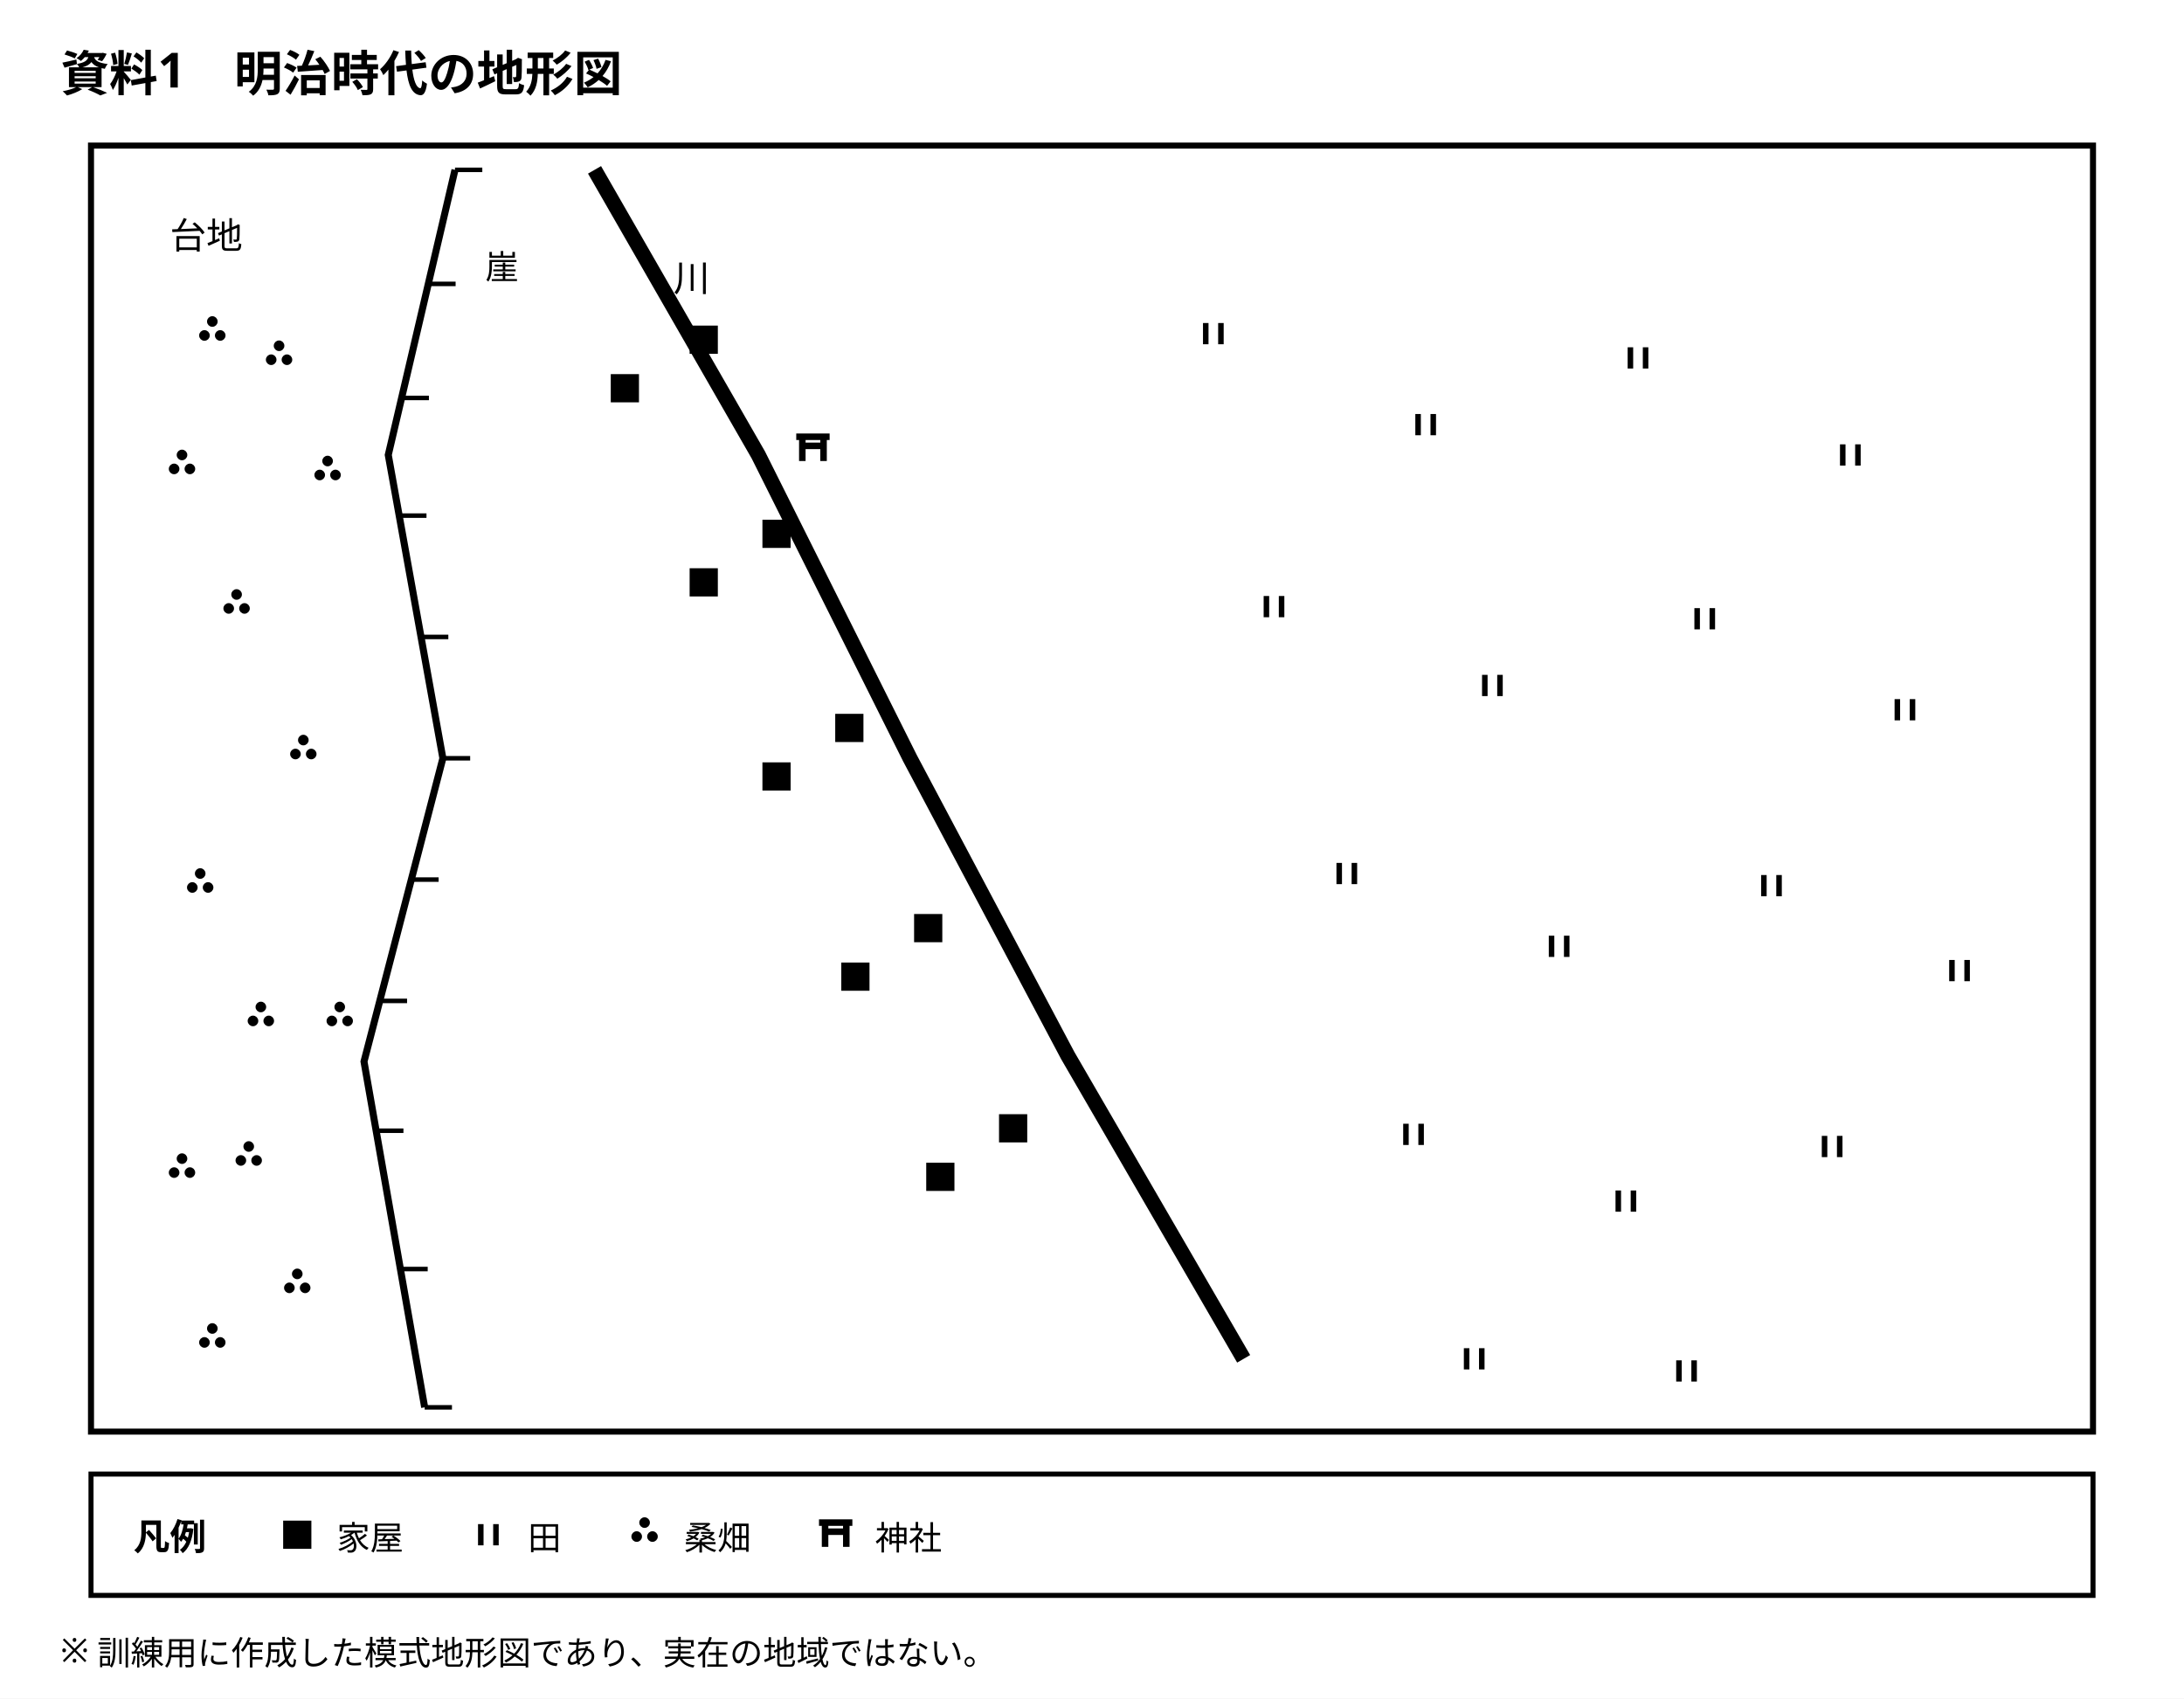
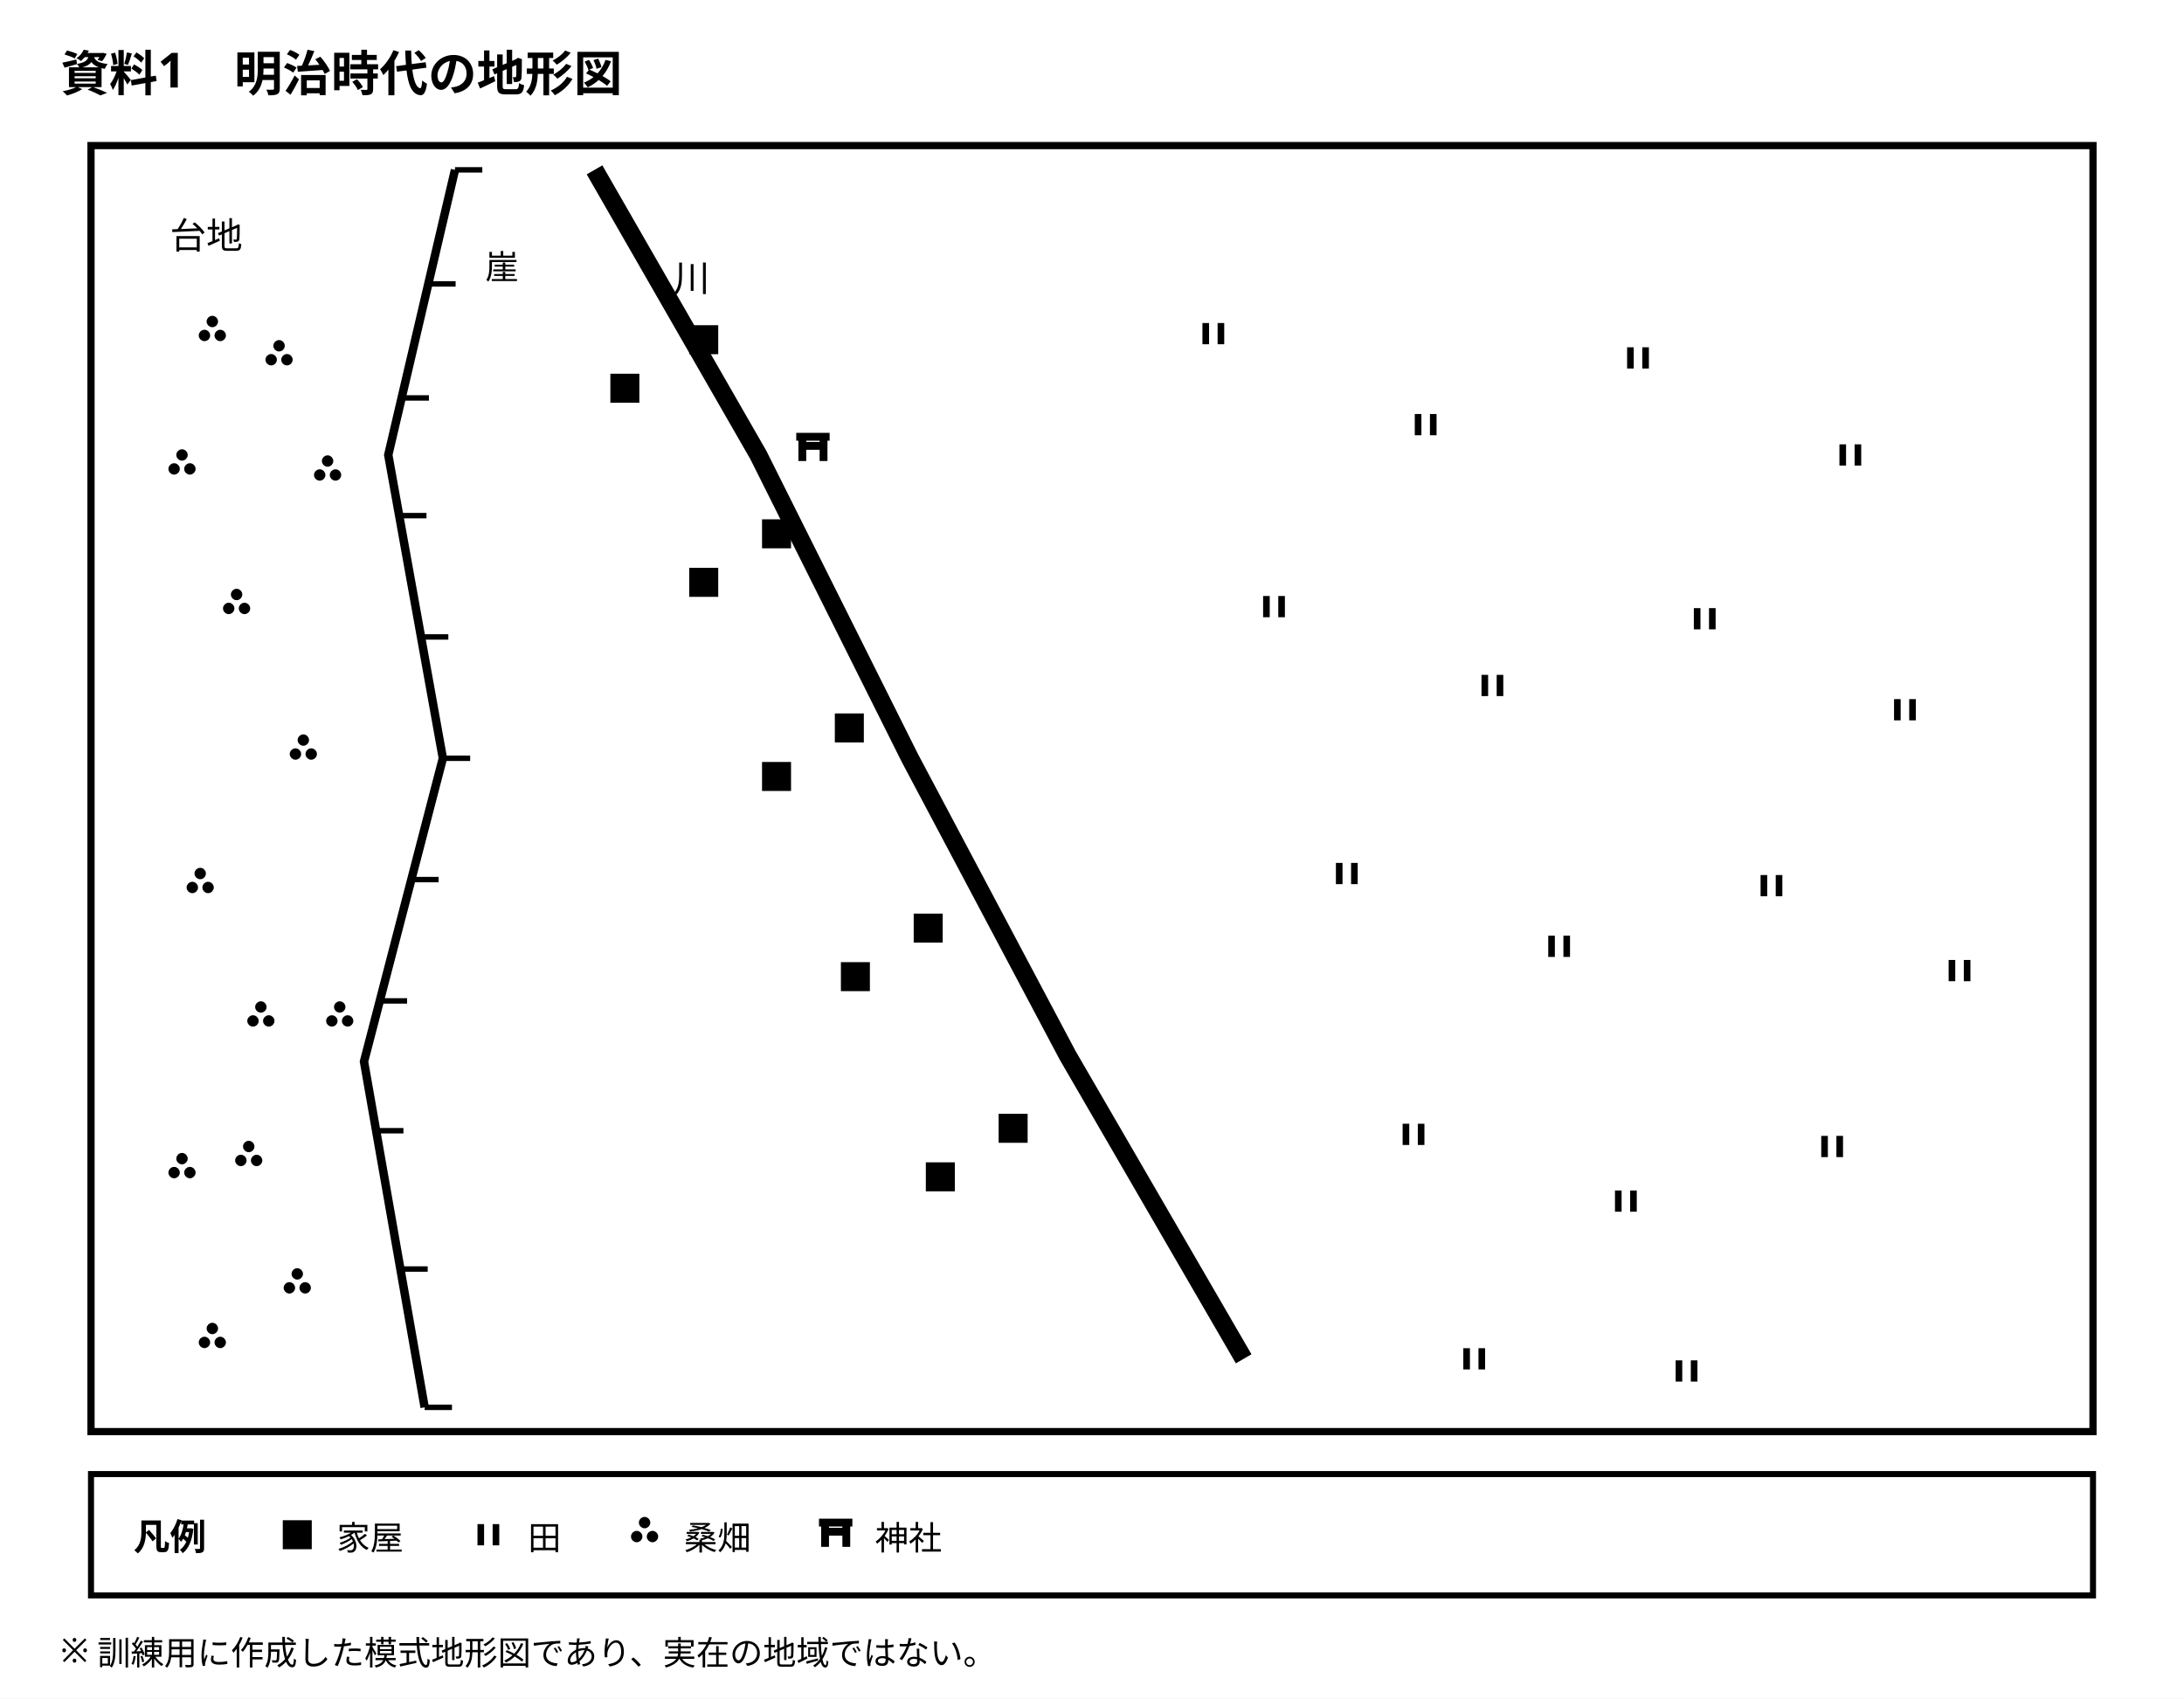
<svg xmlns="http://www.w3.org/2000/svg" viewBox="0 0 720 560" width="720" height="560" role="img" aria-label="明治時代の模式地形図">
  <defs>
    <pattern id="pDiag" width="8" height="8" patternUnits="userSpaceOnUse">
      <rect width="8" height="8" fill="#fff" />
-       <path d="M0 8 L8 0" stroke="#000" stroke-width="2.32" />
+       <path d="M0 8 L8 0" stroke="#000" stroke-width="2.78" />
    </pattern>
    <pattern id="pDiag2" width="8" height="8" patternUnits="userSpaceOnUse">
      <rect width="8" height="8" fill="#fff" />
-       <path d="M0 0 L8 8" stroke="#000" stroke-width="2.32" />
+       <path d="M0 0 L8 8" stroke="#000" stroke-width="2.78" />
    </pattern>
    <pattern id="pDot" width="8" height="8" patternUnits="userSpaceOnUse">
      <rect width="8" height="8" fill="#fff" />
      <circle cx="2" cy="2" r="1.3" fill="#000" />
      <circle cx="6" cy="6" r="1.3" fill="#000" />
    </pattern>
    <pattern id="pDotFine" width="5" height="5" patternUnits="userSpaceOnUse">
      <rect width="5" height="5" fill="#fff" />
      <circle cx="1.4" cy="1.4" r="0.9" fill="#000" />
    </pattern>
    <pattern id="pGrid" width="8" height="8" patternUnits="userSpaceOnUse">
      <rect width="8" height="8" fill="#fff" />
-       <path d="M0 4 H8 M4 0 V8" stroke="#000" stroke-width="1.49" />
+       <path d="M0 4 H8 M4 0 V8" stroke="#000" stroke-width="1.79" />
    </pattern>
    <pattern id="pWave" width="10" height="8" patternUnits="userSpaceOnUse">
      <rect width="10" height="8" fill="#fff" />
-       <path d="M0 5 q2.5 -3 5 0 t5 0" stroke="#000" stroke-width="1.49" fill="none" />
+       <path d="M0 5 q2.5 -3 5 0 t5 0" stroke="#000" stroke-width="1.79" fill="none" />
    </pattern>
  </defs>
  <rect width="720" height="560" fill="#fff" />
  <text x="20" y="30" font-size="16" text-anchor="start" font-weight="bold" font-family="'Hiragino Sans','Hiragino Kaku Gothic ProN','Yu Gothic','Meiryo',sans-serif" fill="#000">資料1　明治時代の地形図</text>
-   <rect x="30" y="48" width="660" height="424" fill="none" stroke="#000" stroke-width="1.99" />
-   <polyline points="196,56 250,150 300,250 352,348 410,448" fill="none" stroke="#000" stroke-width="4.96" />
+   <rect x="30" y="48" width="660" height="424" fill="none" stroke="#000" stroke-width="2.38" />
+   <polyline points="196,56 250,150 300,250 352,348 410,448" fill="none" stroke="#000" stroke-width="5.95" />
  <text x="222" y="96" font-size="12" text-anchor="start" font-weight="normal" font-family="'Hiragino Sans','Hiragino Kaku Gothic ProN','Yu Gothic','Meiryo',sans-serif" fill="#000">川</text>
-   <polyline points="150,56 128,150 146,250 120,350 140,464" fill="none" stroke="#000" stroke-width="2.32" />
-   <path d="M150 56 L159 56" stroke="#000" stroke-width="1.49" fill="none" />
-   <path d="M141.2 93.6 L150.2 93.6" stroke="#000" stroke-width="1.49" fill="none" />
-   <path d="M132.4 131.2 L141.4 131.2" stroke="#000" stroke-width="1.49" fill="none" />
-   <path d="M131.6 170 L140.6 170" stroke="#000" stroke-width="1.49" fill="none" />
-   <path d="M138.8 210 L147.8 210" stroke="#000" stroke-width="1.49" fill="none" />
-   <path d="M146 250 L155 250" stroke="#000" stroke-width="1.49" fill="none" />
-   <path d="M135.6 290 L144.6 290" stroke="#000" stroke-width="1.49" fill="none" />
-   <path d="M125.2 330 L134.2 330" stroke="#000" stroke-width="1.49" fill="none" />
-   <path d="M124 372.8 L133 372.8" stroke="#000" stroke-width="1.49" fill="none" />
-   <path d="M132 418.4 L141 418.4" stroke="#000" stroke-width="1.49" fill="none" />
-   <path d="M140 464 L149 464" stroke="#000" stroke-width="1.49" fill="none" />
+   <polyline points="150,56 128,150 146,250 120,350 140,464" fill="none" stroke="#000" stroke-width="2.78" />
+   <path d="M150 56 L159 56" stroke="#000" stroke-width="1.79" fill="none" />
+   <path d="M141.2 93.6 L150.2 93.6" stroke="#000" stroke-width="1.79" fill="none" />
+   <path d="M132.4 131.2 L141.4 131.2" stroke="#000" stroke-width="1.79" fill="none" />
+   <path d="M131.6 170 L140.6 170" stroke="#000" stroke-width="1.79" fill="none" />
+   <path d="M138.8 210 L147.8 210" stroke="#000" stroke-width="1.79" fill="none" />
+   <path d="M146 250 L155 250" stroke="#000" stroke-width="1.79" fill="none" />
+   <path d="M135.6 290 L144.6 290" stroke="#000" stroke-width="1.79" fill="none" />
+   <path d="M125.2 330 L134.2 330" stroke="#000" stroke-width="1.79" fill="none" />
+   <path d="M124 372.8 L133 372.8" stroke="#000" stroke-width="1.79" fill="none" />
+   <path d="M132 418.4 L141 418.4" stroke="#000" stroke-width="1.79" fill="none" />
+   <path d="M140 464 L149 464" stroke="#000" stroke-width="1.79" fill="none" />
  <text x="56" y="82" font-size="12" text-anchor="start" font-weight="normal" font-family="'Hiragino Sans','Hiragino Kaku Gothic ProN','Yu Gothic','Meiryo',sans-serif" fill="#000">台地</text>
  <text x="160" y="92" font-size="11" text-anchor="start" font-weight="normal" font-family="'Hiragino Sans','Hiragino Kaku Gothic ProN','Yu Gothic','Meiryo',sans-serif" fill="#000">崖</text>
-   <rect x="228" y="108" width="8" height="8" fill="#000" stroke="#000" stroke-width="1.3" />
-   <rect x="252" y="172" width="8" height="8" fill="#000" stroke="#000" stroke-width="1.3" />
-   <rect x="276" y="236" width="8" height="8" fill="#000" stroke="#000" stroke-width="1.3" />
-   <rect x="302" y="302" width="8" height="8" fill="#000" stroke="#000" stroke-width="1.3" />
-   <rect x="330" y="368" width="8" height="8" fill="#000" stroke="#000" stroke-width="1.3" />
-   <rect x="202" y="124" width="8" height="8" fill="#000" stroke="#000" stroke-width="1.3" />
-   <rect x="228" y="188" width="8" height="8" fill="#000" stroke="#000" stroke-width="1.3" />
-   <rect x="252" y="252" width="8" height="8" fill="#000" stroke="#000" stroke-width="1.3" />
-   <rect x="278" y="318" width="8" height="8" fill="#000" stroke="#000" stroke-width="1.3" />
-   <rect x="306" y="384" width="8" height="8" fill="#000" stroke="#000" stroke-width="1.3" />
-   <path d="M397.5 106.5 v7 M402.5 106.5 v7" stroke="#000" stroke-width="1.82" fill="none" />
-   <path d="M467.5 136.5 v7 M472.5 136.5 v7" stroke="#000" stroke-width="1.82" fill="none" />
-   <path d="M537.5 114.5 v7 M542.5 114.5 v7" stroke="#000" stroke-width="1.82" fill="none" />
-   <path d="M607.5 146.5 v7 M612.5 146.5 v7" stroke="#000" stroke-width="1.82" fill="none" />
-   <path d="M417.5 196.5 v7 M422.5 196.5 v7" stroke="#000" stroke-width="1.82" fill="none" />
-   <path d="M489.5 222.5 v7 M494.5 222.5 v7" stroke="#000" stroke-width="1.82" fill="none" />
-   <path d="M559.5 200.5 v7 M564.5 200.5 v7" stroke="#000" stroke-width="1.82" fill="none" />
-   <path d="M625.5 230.5 v7 M630.5 230.5 v7" stroke="#000" stroke-width="1.82" fill="none" />
-   <path d="M441.5 284.5 v7 M446.5 284.5 v7" stroke="#000" stroke-width="1.82" fill="none" />
-   <path d="M511.5 308.5 v7 M516.5 308.5 v7" stroke="#000" stroke-width="1.82" fill="none" />
-   <path d="M581.5 288.5 v7 M586.5 288.5 v7" stroke="#000" stroke-width="1.82" fill="none" />
-   <path d="M643.5 316.5 v7 M648.5 316.5 v7" stroke="#000" stroke-width="1.82" fill="none" />
-   <path d="M463.5 370.5 v7 M468.5 370.5 v7" stroke="#000" stroke-width="1.82" fill="none" />
-   <path d="M533.5 392.5 v7 M538.5 392.5 v7" stroke="#000" stroke-width="1.82" fill="none" />
-   <path d="M601.5 374.5 v7 M606.5 374.5 v7" stroke="#000" stroke-width="1.82" fill="none" />
-   <path d="M483.5 444.5 v7 M488.5 444.5 v7" stroke="#000" stroke-width="1.82" fill="none" />
-   <path d="M553.5 448.5 v7 M558.5 448.5 v7" stroke="#000" stroke-width="1.82" fill="none" />
-   <circle cx="70" cy="106" r="1.1" fill="#000" stroke="#000" stroke-width="1.3" />
-   <circle cx="67.4" cy="110.6" r="1.1" fill="#000" stroke="#000" stroke-width="1.3" />
-   <circle cx="72.6" cy="110.6" r="1.1" fill="#000" stroke="#000" stroke-width="1.3" />
-   <circle cx="78" cy="196" r="1.1" fill="#000" stroke="#000" stroke-width="1.3" />
-   <circle cx="75.4" cy="200.6" r="1.1" fill="#000" stroke="#000" stroke-width="1.3" />
-   <circle cx="80.6" cy="200.6" r="1.1" fill="#000" stroke="#000" stroke-width="1.3" />
-   <circle cx="66" cy="288" r="1.1" fill="#000" stroke="#000" stroke-width="1.3" />
-   <circle cx="63.4" cy="292.6" r="1.1" fill="#000" stroke="#000" stroke-width="1.3" />
-   <circle cx="68.6" cy="292.6" r="1.1" fill="#000" stroke="#000" stroke-width="1.3" />
-   <circle cx="82" cy="378" r="1.1" fill="#000" stroke="#000" stroke-width="1.3" />
-   <circle cx="79.4" cy="382.6" r="1.1" fill="#000" stroke="#000" stroke-width="1.3" />
-   <circle cx="84.6" cy="382.6" r="1.1" fill="#000" stroke="#000" stroke-width="1.3" />
-   <circle cx="70" cy="438" r="1.1" fill="#000" stroke="#000" stroke-width="1.3" />
-   <circle cx="67.4" cy="442.6" r="1.1" fill="#000" stroke="#000" stroke-width="1.3" />
-   <circle cx="72.6" cy="442.6" r="1.1" fill="#000" stroke="#000" stroke-width="1.3" />
-   <circle cx="108" cy="152" r="1.1" fill="#000" stroke="#000" stroke-width="1.3" />
-   <circle cx="105.4" cy="156.6" r="1.1" fill="#000" stroke="#000" stroke-width="1.3" />
-   <circle cx="110.6" cy="156.6" r="1.1" fill="#000" stroke="#000" stroke-width="1.3" />
-   <circle cx="100" cy="244" r="1.1" fill="#000" stroke="#000" stroke-width="1.3" />
-   <circle cx="97.4" cy="248.6" r="1.1" fill="#000" stroke="#000" stroke-width="1.3" />
-   <circle cx="102.6" cy="248.6" r="1.1" fill="#000" stroke="#000" stroke-width="1.3" />
-   <circle cx="112" cy="332" r="1.1" fill="#000" stroke="#000" stroke-width="1.3" />
-   <circle cx="109.4" cy="336.6" r="1.1" fill="#000" stroke="#000" stroke-width="1.3" />
-   <circle cx="114.6" cy="336.6" r="1.1" fill="#000" stroke="#000" stroke-width="1.3" />
-   <circle cx="98" cy="420" r="1.1" fill="#000" stroke="#000" stroke-width="1.3" />
-   <circle cx="95.4" cy="424.6" r="1.1" fill="#000" stroke="#000" stroke-width="1.3" />
-   <circle cx="100.6" cy="424.6" r="1.1" fill="#000" stroke="#000" stroke-width="1.3" />
-   <circle cx="60" cy="150" r="1.1" fill="#000" stroke="#000" stroke-width="1.3" />
-   <circle cx="57.4" cy="154.6" r="1.1" fill="#000" stroke="#000" stroke-width="1.3" />
-   <circle cx="62.6" cy="154.6" r="1.1" fill="#000" stroke="#000" stroke-width="1.3" />
-   <circle cx="92" cy="114" r="1.1" fill="#000" stroke="#000" stroke-width="1.3" />
-   <circle cx="89.4" cy="118.6" r="1.1" fill="#000" stroke="#000" stroke-width="1.3" />
-   <circle cx="94.6" cy="118.6" r="1.1" fill="#000" stroke="#000" stroke-width="1.3" />
-   <circle cx="86" cy="332" r="1.1" fill="#000" stroke="#000" stroke-width="1.3" />
-   <circle cx="83.4" cy="336.6" r="1.1" fill="#000" stroke="#000" stroke-width="1.3" />
-   <circle cx="88.6" cy="336.6" r="1.1" fill="#000" stroke="#000" stroke-width="1.3" />
-   <circle cx="60" cy="382" r="1.1" fill="#000" stroke="#000" stroke-width="1.3" />
-   <circle cx="57.4" cy="386.6" r="1.1" fill="#000" stroke="#000" stroke-width="1.3" />
-   <circle cx="62.6" cy="386.6" r="1.1" fill="#000" stroke="#000" stroke-width="1.3" />
-   <path d="M262.5 144 h11 M263.5 147 h9 M264.5 144 v8 M271.5 144 v8" stroke="#000" stroke-width="2.15" fill="none" />
-   <rect x="30" y="486" width="660" height="40" fill="none" stroke="#000" stroke-width="1.66" />
+   <rect x="228" y="108" width="8" height="8" fill="#000" stroke="#000" stroke-width="1.56" />
+   <rect x="252" y="172" width="8" height="8" fill="#000" stroke="#000" stroke-width="1.56" />
+   <rect x="276" y="236" width="8" height="8" fill="#000" stroke="#000" stroke-width="1.56" />
+   <rect x="302" y="302" width="8" height="8" fill="#000" stroke="#000" stroke-width="1.56" />
+   <rect x="330" y="368" width="8" height="8" fill="#000" stroke="#000" stroke-width="1.56" />
+   <rect x="202" y="124" width="8" height="8" fill="#000" stroke="#000" stroke-width="1.56" />
+   <rect x="228" y="188" width="8" height="8" fill="#000" stroke="#000" stroke-width="1.56" />
+   <rect x="252" y="252" width="8" height="8" fill="#000" stroke="#000" stroke-width="1.56" />
+   <rect x="278" y="318" width="8" height="8" fill="#000" stroke="#000" stroke-width="1.56" />
+   <rect x="306" y="384" width="8" height="8" fill="#000" stroke="#000" stroke-width="1.56" />
+   <path d="M397.5 106.5 v7 M402.5 106.5 v7" stroke="#000" stroke-width="2.18" fill="none" />
+   <path d="M467.5 136.5 v7 M472.5 136.5 v7" stroke="#000" stroke-width="2.18" fill="none" />
+   <path d="M537.5 114.5 v7 M542.5 114.5 v7" stroke="#000" stroke-width="2.18" fill="none" />
+   <path d="M607.5 146.5 v7 M612.5 146.5 v7" stroke="#000" stroke-width="2.18" fill="none" />
+   <path d="M417.5 196.5 v7 M422.5 196.5 v7" stroke="#000" stroke-width="2.18" fill="none" />
+   <path d="M489.5 222.5 v7 M494.5 222.5 v7" stroke="#000" stroke-width="2.18" fill="none" />
+   <path d="M559.5 200.5 v7 M564.5 200.5 v7" stroke="#000" stroke-width="2.18" fill="none" />
+   <path d="M625.5 230.5 v7 M630.5 230.5 v7" stroke="#000" stroke-width="2.18" fill="none" />
+   <path d="M441.5 284.5 v7 M446.5 284.5 v7" stroke="#000" stroke-width="2.18" fill="none" />
+   <path d="M511.5 308.5 v7 M516.5 308.5 v7" stroke="#000" stroke-width="2.18" fill="none" />
+   <path d="M581.5 288.5 v7 M586.5 288.5 v7" stroke="#000" stroke-width="2.18" fill="none" />
+   <path d="M643.5 316.5 v7 M648.5 316.5 v7" stroke="#000" stroke-width="2.18" fill="none" />
+   <path d="M463.5 370.5 v7 M468.5 370.5 v7" stroke="#000" stroke-width="2.18" fill="none" />
+   <path d="M533.5 392.5 v7 M538.5 392.5 v7" stroke="#000" stroke-width="2.18" fill="none" />
+   <path d="M601.5 374.5 v7 M606.5 374.5 v7" stroke="#000" stroke-width="2.18" fill="none" />
+   <path d="M483.5 444.5 v7 M488.5 444.5 v7" stroke="#000" stroke-width="2.18" fill="none" />
+   <path d="M553.5 448.5 v7 M558.5 448.5 v7" stroke="#000" stroke-width="2.18" fill="none" />
+   <circle cx="70" cy="106" r="1.1" fill="#000" stroke="#000" stroke-width="1.56" />
+   <circle cx="67.4" cy="110.6" r="1.1" fill="#000" stroke="#000" stroke-width="1.56" />
+   <circle cx="72.6" cy="110.6" r="1.1" fill="#000" stroke="#000" stroke-width="1.56" />
+   <circle cx="78" cy="196" r="1.1" fill="#000" stroke="#000" stroke-width="1.56" />
+   <circle cx="75.4" cy="200.6" r="1.1" fill="#000" stroke="#000" stroke-width="1.56" />
+   <circle cx="80.6" cy="200.6" r="1.1" fill="#000" stroke="#000" stroke-width="1.56" />
+   <circle cx="66" cy="288" r="1.1" fill="#000" stroke="#000" stroke-width="1.56" />
+   <circle cx="63.4" cy="292.6" r="1.1" fill="#000" stroke="#000" stroke-width="1.56" />
+   <circle cx="68.6" cy="292.6" r="1.1" fill="#000" stroke="#000" stroke-width="1.56" />
+   <circle cx="82" cy="378" r="1.1" fill="#000" stroke="#000" stroke-width="1.56" />
+   <circle cx="79.4" cy="382.6" r="1.1" fill="#000" stroke="#000" stroke-width="1.56" />
+   <circle cx="84.6" cy="382.6" r="1.1" fill="#000" stroke="#000" stroke-width="1.56" />
+   <circle cx="70" cy="438" r="1.1" fill="#000" stroke="#000" stroke-width="1.56" />
+   <circle cx="67.4" cy="442.6" r="1.1" fill="#000" stroke="#000" stroke-width="1.56" />
+   <circle cx="72.6" cy="442.6" r="1.1" fill="#000" stroke="#000" stroke-width="1.56" />
+   <circle cx="108" cy="152" r="1.1" fill="#000" stroke="#000" stroke-width="1.56" />
+   <circle cx="105.4" cy="156.6" r="1.1" fill="#000" stroke="#000" stroke-width="1.56" />
+   <circle cx="110.6" cy="156.6" r="1.1" fill="#000" stroke="#000" stroke-width="1.56" />
+   <circle cx="100" cy="244" r="1.1" fill="#000" stroke="#000" stroke-width="1.56" />
+   <circle cx="97.4" cy="248.6" r="1.1" fill="#000" stroke="#000" stroke-width="1.56" />
+   <circle cx="102.6" cy="248.6" r="1.1" fill="#000" stroke="#000" stroke-width="1.56" />
+   <circle cx="112" cy="332" r="1.1" fill="#000" stroke="#000" stroke-width="1.56" />
+   <circle cx="109.4" cy="336.6" r="1.1" fill="#000" stroke="#000" stroke-width="1.56" />
+   <circle cx="114.6" cy="336.6" r="1.1" fill="#000" stroke="#000" stroke-width="1.56" />
+   <circle cx="98" cy="420" r="1.1" fill="#000" stroke="#000" stroke-width="1.56" />
+   <circle cx="95.4" cy="424.6" r="1.1" fill="#000" stroke="#000" stroke-width="1.56" />
+   <circle cx="100.6" cy="424.6" r="1.1" fill="#000" stroke="#000" stroke-width="1.56" />
+   <circle cx="60" cy="150" r="1.1" fill="#000" stroke="#000" stroke-width="1.56" />
+   <circle cx="57.4" cy="154.6" r="1.1" fill="#000" stroke="#000" stroke-width="1.56" />
+   <circle cx="62.6" cy="154.6" r="1.1" fill="#000" stroke="#000" stroke-width="1.56" />
+   <circle cx="92" cy="114" r="1.1" fill="#000" stroke="#000" stroke-width="1.56" />
+   <circle cx="89.4" cy="118.6" r="1.1" fill="#000" stroke="#000" stroke-width="1.56" />
+   <circle cx="94.6" cy="118.6" r="1.1" fill="#000" stroke="#000" stroke-width="1.56" />
+   <circle cx="86" cy="332" r="1.1" fill="#000" stroke="#000" stroke-width="1.56" />
+   <circle cx="83.4" cy="336.6" r="1.1" fill="#000" stroke="#000" stroke-width="1.56" />
+   <circle cx="88.6" cy="336.6" r="1.1" fill="#000" stroke="#000" stroke-width="1.56" />
+   <circle cx="60" cy="382" r="1.1" fill="#000" stroke="#000" stroke-width="1.56" />
+   <circle cx="57.4" cy="386.6" r="1.1" fill="#000" stroke="#000" stroke-width="1.56" />
+   <circle cx="62.6" cy="386.6" r="1.1" fill="#000" stroke="#000" stroke-width="1.56" />
+   <path d="M262.5 144 h11 M263.5 147 h9 M264.5 144 v8 M271.5 144 v8" stroke="#000" stroke-width="2.58" fill="none" />
+   <rect x="30" y="486" width="660" height="40" fill="none" stroke="#000" stroke-width="1.99" />
  <text x="44" y="511" font-size="12" text-anchor="start" font-weight="bold" font-family="'Hiragino Sans','Hiragino Kaku Gothic ProN','Yu Gothic','Meiryo',sans-serif" fill="#000">凡例</text>
-   <rect x="94" y="502" width="8" height="8" fill="#000" stroke="#000" stroke-width="1.3" />
+   <rect x="94" y="502" width="8" height="8" fill="#000" stroke="#000" stroke-width="1.56" />
  <text x="111" y="511" font-size="11" text-anchor="start" font-weight="normal" font-family="'Hiragino Sans','Hiragino Kaku Gothic ProN','Yu Gothic','Meiryo',sans-serif" fill="#000">家屋</text>
-   <path d="M158.5 502.5 v7 M163.5 502.5 v7" stroke="#000" stroke-width="1.82" fill="none" />
+   <path d="M158.5 502.5 v7 M163.5 502.5 v7" stroke="#000" stroke-width="2.18" fill="none" />
  <text x="174" y="511" font-size="11" text-anchor="start" font-weight="normal" font-family="'Hiragino Sans','Hiragino Kaku Gothic ProN','Yu Gothic','Meiryo',sans-serif" fill="#000">田</text>
-   <circle cx="212.5" cy="502" r="1.1" fill="#000" stroke="#000" stroke-width="1.3" />
-   <circle cx="209.9" cy="506.6" r="1.1" fill="#000" stroke="#000" stroke-width="1.3" />
-   <circle cx="215.1" cy="506.6" r="1.1" fill="#000" stroke="#000" stroke-width="1.3" />
+   <circle cx="212.5" cy="502" r="1.1" fill="#000" stroke="#000" stroke-width="1.56" />
+   <circle cx="209.9" cy="506.6" r="1.1" fill="#000" stroke="#000" stroke-width="1.56" />
+   <circle cx="215.1" cy="506.6" r="1.1" fill="#000" stroke="#000" stroke-width="1.56" />
  <text x="225.5" y="511" font-size="11" text-anchor="start" font-weight="normal" font-family="'Hiragino Sans','Hiragino Kaku Gothic ProN','Yu Gothic','Meiryo',sans-serif" fill="#000">桑畑</text>
-   <path d="M270 502 h11 M271 505 h9 M272 502 v8 M279 502 v8" stroke="#000" stroke-width="2.15" fill="none" />
+   <path d="M270 502 h11 M271 505 h9 M272 502 v8 M279 502 v8" stroke="#000" stroke-width="2.58" fill="none" />
  <text x="288.5" y="511" font-size="11" text-anchor="start" font-weight="normal" font-family="'Hiragino Sans','Hiragino Kaku Gothic ProN','Yu Gothic','Meiryo',sans-serif" fill="#000">神社</text>
  <text x="20" y="548" font-size="11" text-anchor="start" font-weight="normal" font-family="'Hiragino Sans','Hiragino Kaku Gothic ProN','Yu Gothic','Meiryo',sans-serif" fill="#000">※ 訓練用に作成した模式地形図であり、実在の地域ではない。</text>
</svg>
